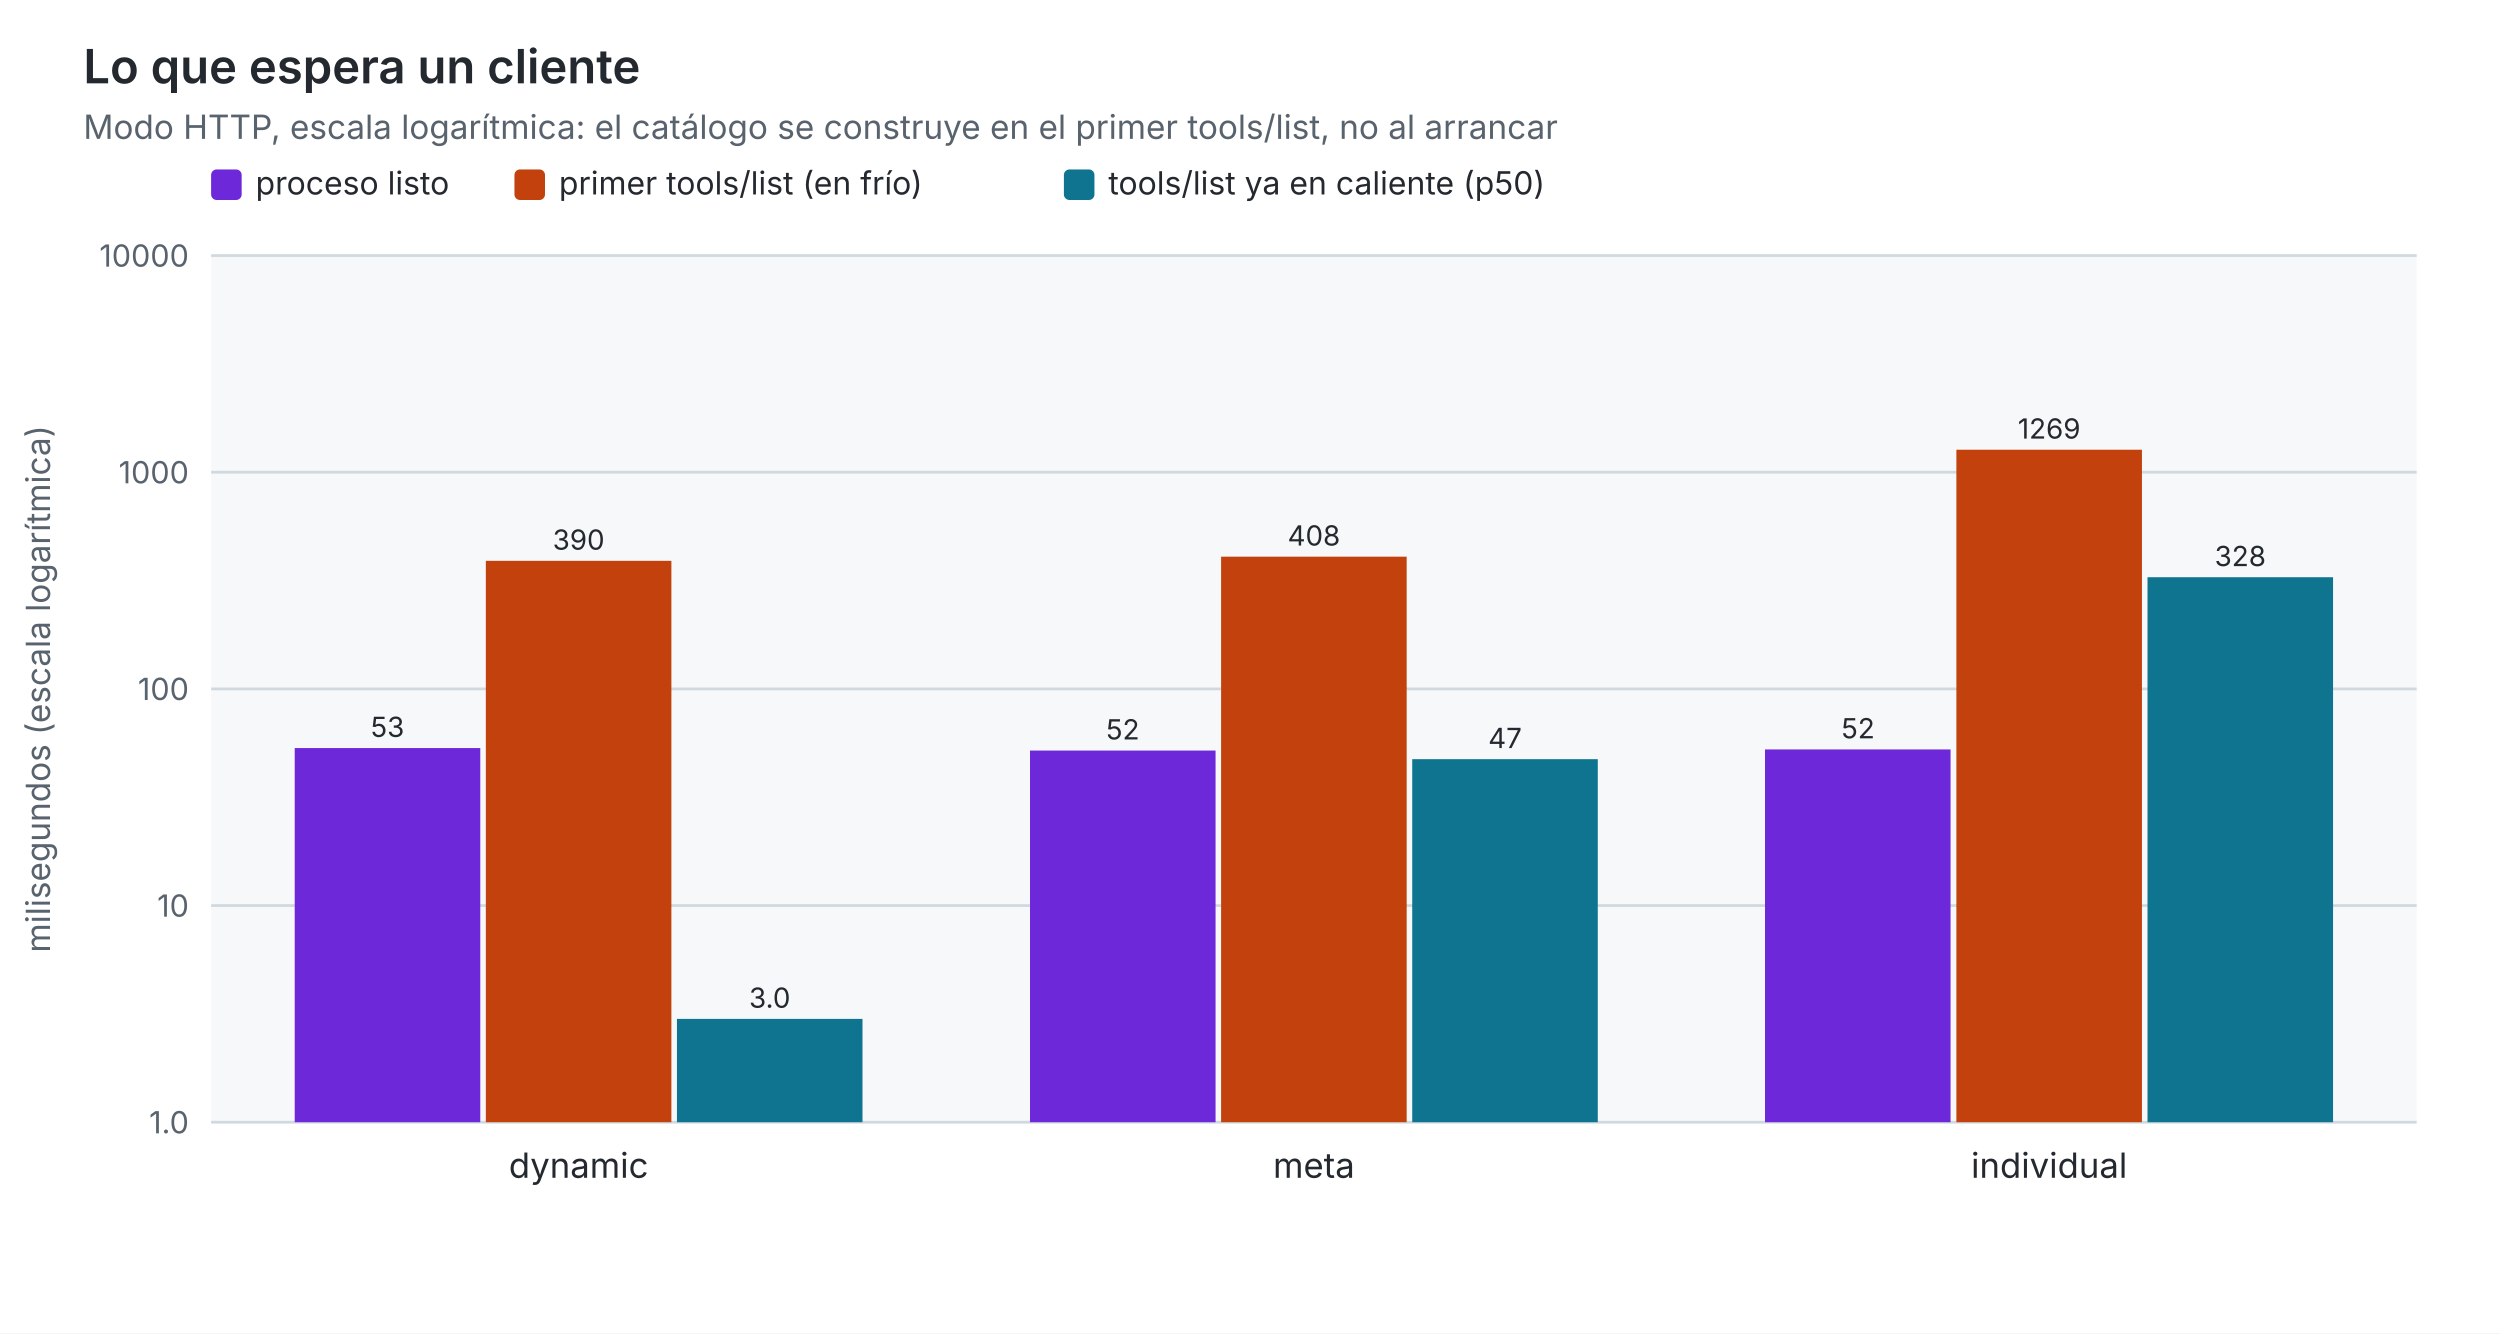
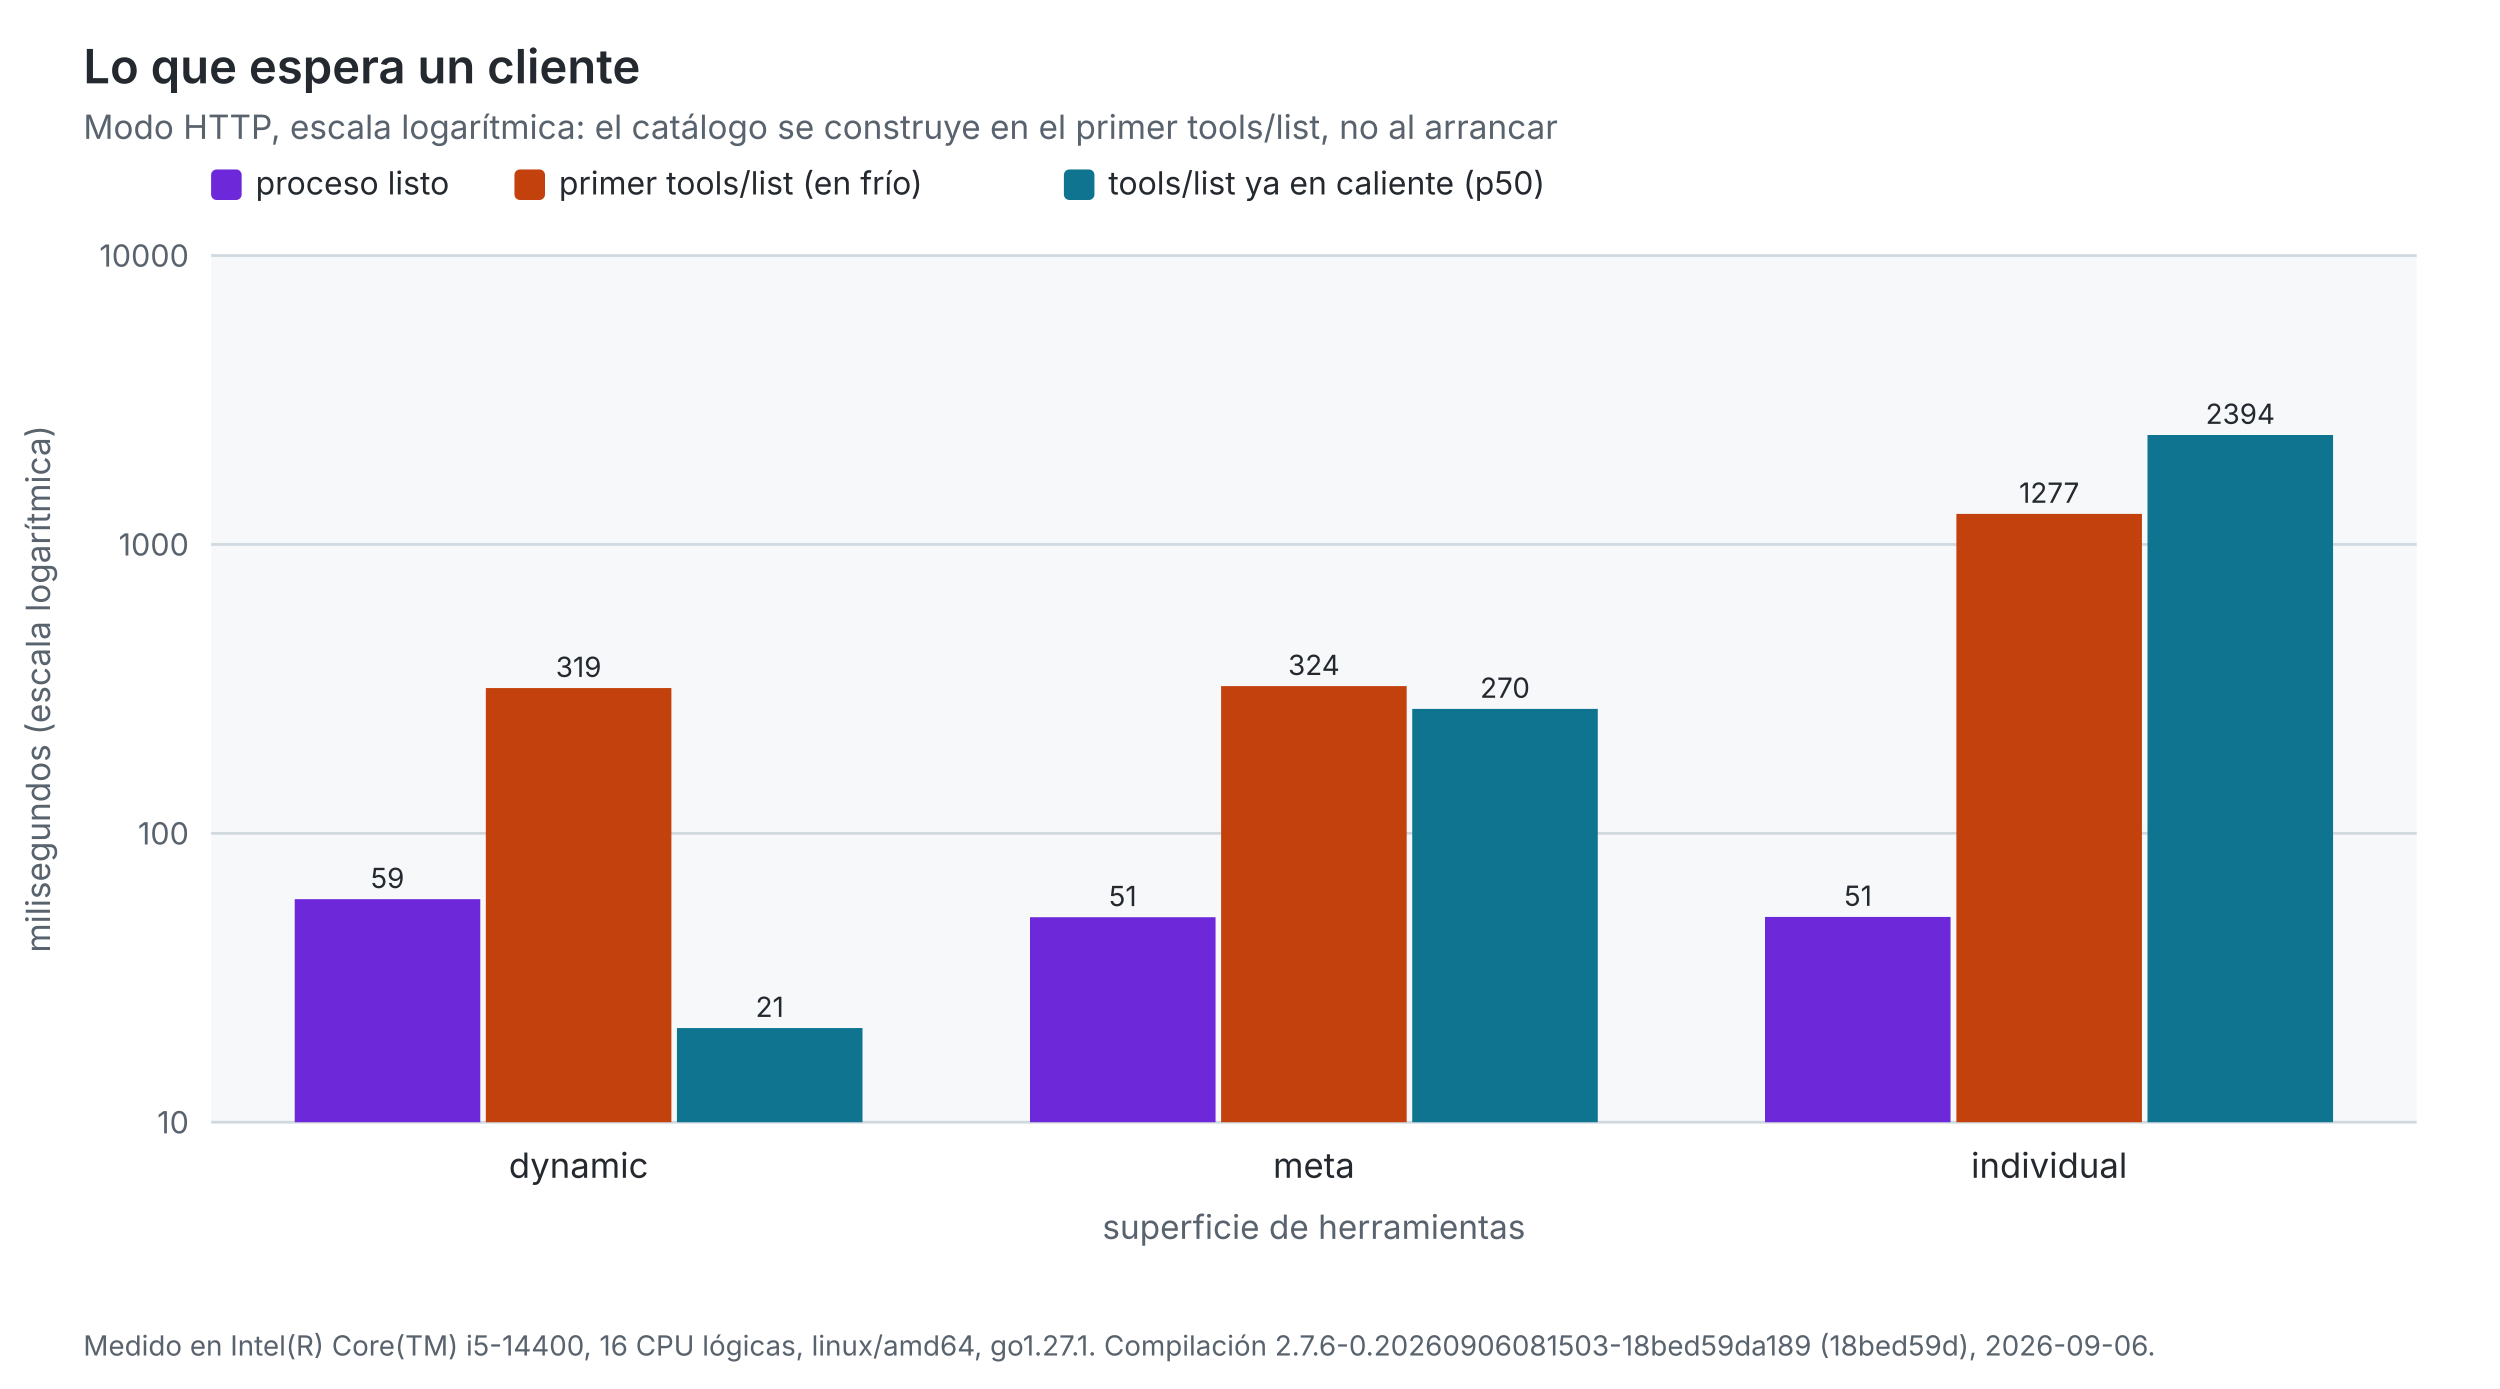
- <svg xmlns="http://www.w3.org/2000/svg" viewBox="0 0 900 480" width="900" height="480" role="img" aria-label="Lo que espera un cliente. Modo HTTP, escala logarítmica: el catálogo se construye en el primer tools/list, no al arrancar">
-   <rect width="900" height="480" fill="#ffffff" />
+ <svg xmlns="http://www.w3.org/2000/svg" viewBox="0 0 900 500" width="900" height="500" role="img" aria-label="Lo que espera un cliente. Modo HTTP, escala logarítmica: el catálogo se construye en el primer tools/list, no al arrancar. Medido en Intel(R) Core(TM) i5-14400, 16 CPU lógicas, linux/amd64, go1.27.1. Compilación 2.7.6-0.20260906081503-18bed59da189 (18bed59d), 2026-09-06.">
+   <rect width="900" height="500" fill="#ffffff" />
  <text x="30" y="30" font-family="ui-sans-serif,system-ui,-apple-system,Segoe UI,sans-serif" font-size="17" font-weight="600" fill="#24292f">Lo que espera un cliente</text>
  <text x="30" y="50" font-family="ui-sans-serif,system-ui,-apple-system,Segoe UI,sans-serif" font-size="12" fill="#59636e">Modo HTTP, escala logarítmica: el catálogo se construye en el primer tools/list, no al arrancar</text>
  <rect x="76" y="92" width="794" height="312" fill="#f6f8fa" />
  <rect x="76.0" y="61.0" width="11" height="11" rx="2" fill="#6d28d9" />
  <text x="92.0" y="70.0" font-family="ui-sans-serif,system-ui,-apple-system,Segoe UI,sans-serif" font-size="11.5" fill="#24292f">proceso listo</text>
  <rect x="185.2" y="61.0" width="11" height="11" rx="2" fill="#c2410c" />
  <text x="201.2" y="70.0" font-family="ui-sans-serif,system-ui,-apple-system,Segoe UI,sans-serif" font-size="11.5" fill="#24292f">primer tools/list (en frío)</text>
  <rect x="383.0" y="61.0" width="11" height="11" rx="2" fill="#0e7490" />
  <text x="399.0" y="70.0" font-family="ui-sans-serif,system-ui,-apple-system,Segoe UI,sans-serif" font-size="11.5" fill="#24292f">tools/list ya en caliente (p50)</text>
  <line x1="76" y1="404.0" x2="870" y2="404.0" stroke="#d1d9e0" stroke-width="1" />
-   <text x="68" y="408.0" font-family="ui-sans-serif,system-ui,-apple-system,Segoe UI,sans-serif" font-size="11" text-anchor="end" fill="#59636e">1.0</text>
-   <line x1="76" y1="326.0" x2="870" y2="326.0" stroke="#d1d9e0" stroke-width="1" />
-   <text x="68" y="330.0" font-family="ui-sans-serif,system-ui,-apple-system,Segoe UI,sans-serif" font-size="11" text-anchor="end" fill="#59636e">10</text>
-   <line x1="76" y1="248.0" x2="870" y2="248.0" stroke="#d1d9e0" stroke-width="1" />
-   <text x="68" y="252.0" font-family="ui-sans-serif,system-ui,-apple-system,Segoe UI,sans-serif" font-size="11" text-anchor="end" fill="#59636e">100</text>
-   <line x1="76" y1="170.0" x2="870" y2="170.0" stroke="#d1d9e0" stroke-width="1" />
-   <text x="68" y="174.0" font-family="ui-sans-serif,system-ui,-apple-system,Segoe UI,sans-serif" font-size="11" text-anchor="end" fill="#59636e">1000</text>
+   <text x="68" y="408.0" font-family="ui-sans-serif,system-ui,-apple-system,Segoe UI,sans-serif" font-size="11" text-anchor="end" fill="#59636e">10</text>
+   <line x1="76" y1="300.0" x2="870" y2="300.0" stroke="#d1d9e0" stroke-width="1" />
+   <text x="68" y="304.0" font-family="ui-sans-serif,system-ui,-apple-system,Segoe UI,sans-serif" font-size="11" text-anchor="end" fill="#59636e">100</text>
+   <line x1="76" y1="196.0" x2="870" y2="196.0" stroke="#d1d9e0" stroke-width="1" />
+   <text x="68" y="200.0" font-family="ui-sans-serif,system-ui,-apple-system,Segoe UI,sans-serif" font-size="11" text-anchor="end" fill="#59636e">1000</text>
  <line x1="76" y1="92.0" x2="870" y2="92.0" stroke="#d1d9e0" stroke-width="1" />
  <text x="68" y="96.0" font-family="ui-sans-serif,system-ui,-apple-system,Segoe UI,sans-serif" font-size="11" text-anchor="end" fill="#59636e">10000</text>
  <text x="18" y="248.0" font-family="ui-sans-serif,system-ui,-apple-system,Segoe UI,sans-serif" font-size="12" fill="#59636e" text-anchor="middle" transform="rotate(-90 18 248.0)">milisegundos (escala logarítmica)</text>
-   <rect x="106.1" y="269.3" width="66.8" height="134.7" fill="#6d28d9" />
-   <text x="139.5" y="265.3" font-family="ui-sans-serif,system-ui,-apple-system,Segoe UI,sans-serif" font-size="10" text-anchor="middle" fill="#24292f">53</text>
-   <rect x="174.9" y="201.9" width="66.8" height="202.1" fill="#c2410c" />
-   <text x="208.3" y="197.9" font-family="ui-sans-serif,system-ui,-apple-system,Segoe UI,sans-serif" font-size="10" text-anchor="middle" fill="#24292f">390</text>
-   <rect x="243.7" y="366.8" width="66.8" height="37.2" fill="#0e7490" />
-   <text x="277.1" y="362.8" font-family="ui-sans-serif,system-ui,-apple-system,Segoe UI,sans-serif" font-size="10" text-anchor="middle" fill="#24292f">3.0</text>
+   <text x="473.0" y="446" font-family="ui-sans-serif,system-ui,-apple-system,Segoe UI,sans-serif" font-size="12" text-anchor="middle" fill="#59636e">superficie de herramientas</text>
+   <text x="30" y="488" font-family="ui-sans-serif,system-ui,-apple-system,Segoe UI,sans-serif" font-size="10" fill="#59636e">Medido en Intel(R) Core(TM) i5-14400, 16 CPU lógicas, linux/amd64, go1.27.1. Compilación 2.7.6-0.20260906081503-18bed59da189 (18bed59d), 2026-09-06.</text>
+   <rect x="106.1" y="323.7" width="66.8" height="80.3" fill="#6d28d9" />
+   <text x="139.5" y="319.7" font-family="ui-sans-serif,system-ui,-apple-system,Segoe UI,sans-serif" font-size="10" text-anchor="middle" fill="#24292f">59</text>
+   <rect x="174.9" y="247.7" width="66.8" height="156.3" fill="#c2410c" />
+   <text x="208.3" y="243.7" font-family="ui-sans-serif,system-ui,-apple-system,Segoe UI,sans-serif" font-size="10" text-anchor="middle" fill="#24292f">319</text>
+   <rect x="243.7" y="370.1" width="66.8" height="33.9" fill="#0e7490" />
+   <text x="277.1" y="366.1" font-family="ui-sans-serif,system-ui,-apple-system,Segoe UI,sans-serif" font-size="10" text-anchor="middle" fill="#24292f">21</text>
  <text x="208.3" y="424" font-family="ui-sans-serif,system-ui,-apple-system,Segoe UI,sans-serif" font-size="12.5" text-anchor="middle" fill="#24292f">dynamic</text>
-   <rect x="370.8" y="270.2" width="66.8" height="133.8" fill="#6d28d9" />
-   <text x="404.2" y="266.2" font-family="ui-sans-serif,system-ui,-apple-system,Segoe UI,sans-serif" font-size="10" text-anchor="middle" fill="#24292f">52</text>
-   <rect x="439.6" y="200.4" width="66.8" height="203.6" fill="#c2410c" />
-   <text x="473.0" y="196.4" font-family="ui-sans-serif,system-ui,-apple-system,Segoe UI,sans-serif" font-size="10" text-anchor="middle" fill="#24292f">408</text>
-   <rect x="508.4" y="273.3" width="66.8" height="130.7" fill="#0e7490" />
-   <text x="541.8" y="269.3" font-family="ui-sans-serif,system-ui,-apple-system,Segoe UI,sans-serif" font-size="10" text-anchor="middle" fill="#24292f">47</text>
+   <rect x="370.8" y="330.2" width="66.8" height="73.8" fill="#6d28d9" />
+   <text x="404.2" y="326.2" font-family="ui-sans-serif,system-ui,-apple-system,Segoe UI,sans-serif" font-size="10" text-anchor="middle" fill="#24292f">51</text>
+   <rect x="439.6" y="247.0" width="66.8" height="157.0" fill="#c2410c" />
+   <text x="473.0" y="243.0" font-family="ui-sans-serif,system-ui,-apple-system,Segoe UI,sans-serif" font-size="10" text-anchor="middle" fill="#24292f">324</text>
+   <rect x="508.4" y="255.2" width="66.8" height="148.8" fill="#0e7490" />
+   <text x="541.8" y="251.2" font-family="ui-sans-serif,system-ui,-apple-system,Segoe UI,sans-serif" font-size="10" text-anchor="middle" fill="#24292f">270</text>
  <text x="473.0" y="424" font-family="ui-sans-serif,system-ui,-apple-system,Segoe UI,sans-serif" font-size="12.5" text-anchor="middle" fill="#24292f">meta</text>
-   <rect x="635.4" y="269.8" width="66.8" height="134.2" fill="#6d28d9" />
-   <text x="668.9" y="265.8" font-family="ui-sans-serif,system-ui,-apple-system,Segoe UI,sans-serif" font-size="10" text-anchor="middle" fill="#24292f">52</text>
-   <rect x="704.3" y="161.9" width="66.8" height="242.1" fill="#c2410c" />
-   <text x="737.7" y="157.9" font-family="ui-sans-serif,system-ui,-apple-system,Segoe UI,sans-serif" font-size="10" text-anchor="middle" fill="#24292f">1269</text>
-   <rect x="773.1" y="207.8" width="66.8" height="196.2" fill="#0e7490" />
-   <text x="806.5" y="203.8" font-family="ui-sans-serif,system-ui,-apple-system,Segoe UI,sans-serif" font-size="10" text-anchor="middle" fill="#24292f">328</text>
+   <rect x="635.4" y="330.1" width="66.8" height="73.9" fill="#6d28d9" />
+   <text x="668.9" y="326.1" font-family="ui-sans-serif,system-ui,-apple-system,Segoe UI,sans-serif" font-size="10" text-anchor="middle" fill="#24292f">51</text>
+   <rect x="704.3" y="185.0" width="66.8" height="219.0" fill="#c2410c" />
+   <text x="737.7" y="181.0" font-family="ui-sans-serif,system-ui,-apple-system,Segoe UI,sans-serif" font-size="10" text-anchor="middle" fill="#24292f">1277</text>
+   <rect x="773.1" y="156.6" width="66.8" height="247.4" fill="#0e7490" />
+   <text x="806.5" y="152.6" font-family="ui-sans-serif,system-ui,-apple-system,Segoe UI,sans-serif" font-size="10" text-anchor="middle" fill="#24292f">2394</text>
  <text x="737.7" y="424" font-family="ui-sans-serif,system-ui,-apple-system,Segoe UI,sans-serif" font-size="12.5" text-anchor="middle" fill="#24292f">individual</text>
</svg>
